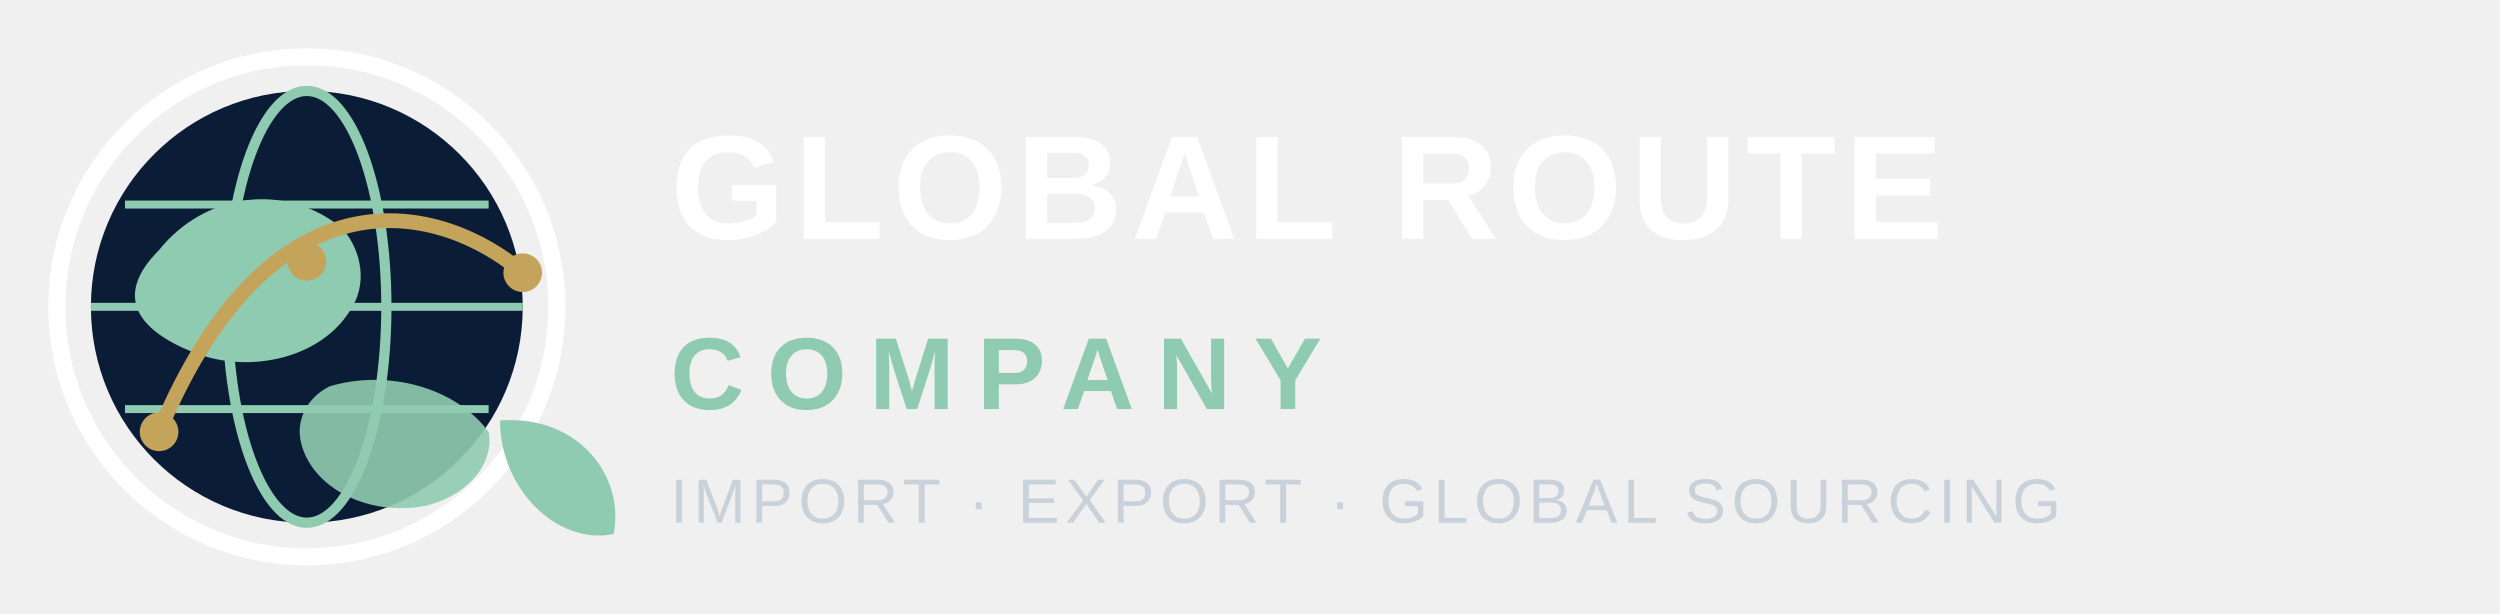
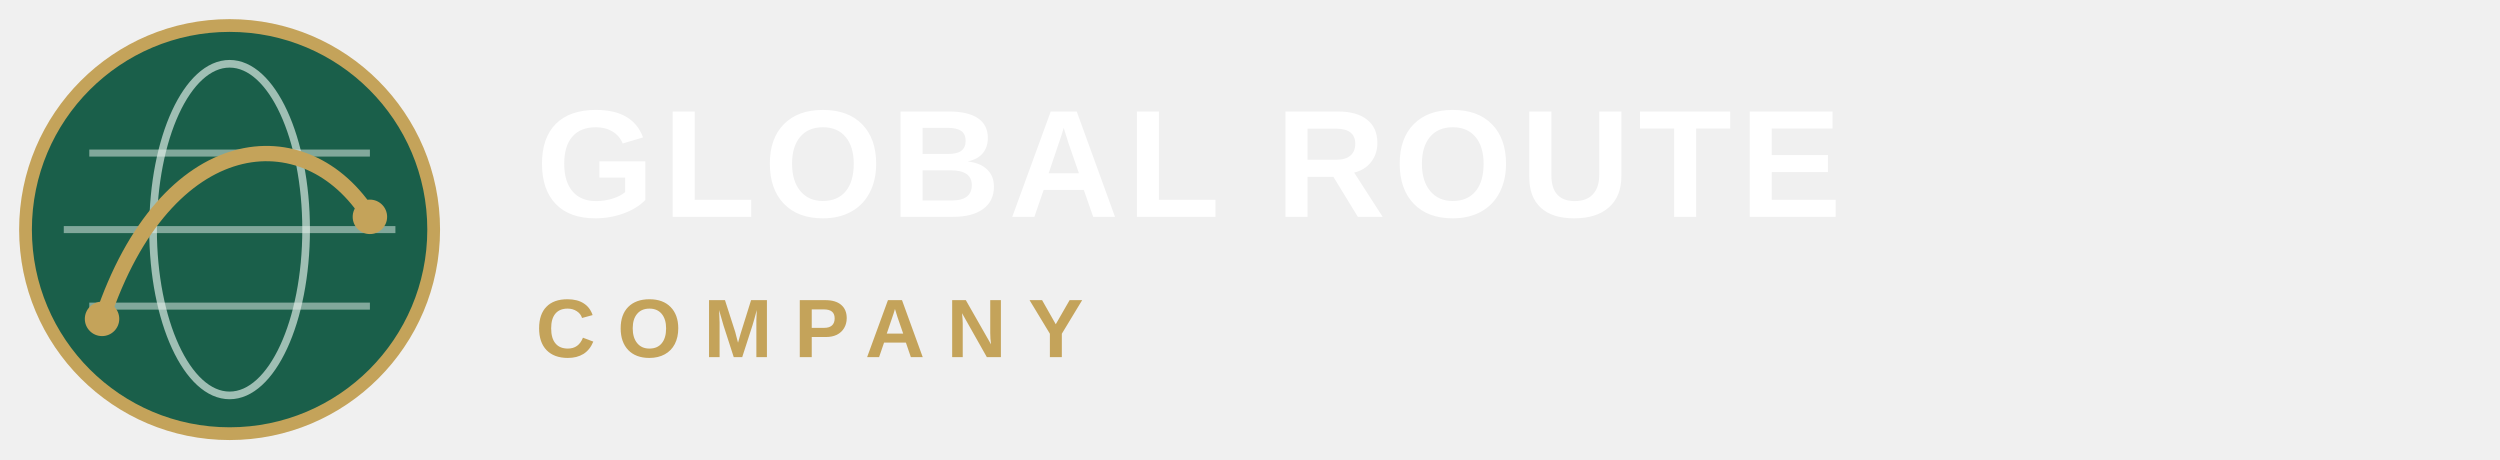
- <svg xmlns="http://www.w3.org/2000/svg" viewBox="0 0 440 108" role="img" aria-label="Global Route Company">
-   <circle cx="54" cy="54" r="44" fill="none" stroke="#FFFFFF" stroke-width="3" />
-   <circle cx="54" cy="54" r="38" fill="#0B1D36" />
-   <ellipse cx="54" cy="54" rx="14" ry="38" fill="none" stroke="#8FCBB0" stroke-width="1.8" />
-   <path d="M16 54h76M22 36h64M22 72h64" fill="none" stroke="#8FCBB0" stroke-width="1.4" />
-   <path d="M28 44c8-10 22-12 32-4 3 3 5 9 2 14-5 9-18 12-28 8s-14-10-6-18z" fill="#8FCBB0" />
-   <path d="M58 68c10-3 22 0 28 8 1 5-3 11-11 13-10 2-20-3-22-11-1-4 1-8 5-10z" fill="#8FCBB0" opacity=".9" />
-   <path d="M28 76 C48 28 78 36 92 48" fill="none" stroke="#C4A35A" stroke-width="2.6" stroke-linecap="round" />
-   <circle cx="28" cy="76" r="3.4" fill="#C4A35A" />
-   <circle cx="54" cy="46" r="3.4" fill="#C4A35A" />
-   <circle cx="92" cy="48" r="3.4" fill="#C4A35A" />
-   <path d="M88 74c14-1 22 10 20 20-10 2-20-8-20-20z" fill="#8FCBB0" />
-   <text x="118" y="42" font-family="Arial, Helvetica, sans-serif" font-size="26" font-weight="700" fill="#FFFFFF" letter-spacing="1.5">GLOBAL ROUTE</text>
-   <text x="118" y="72" font-family="Arial, Helvetica, sans-serif" font-size="18" font-weight="600" fill="#8FCBB0" letter-spacing="4">COMPANY</text>
-   <text x="118" y="92" font-family="Arial, Helvetica, sans-serif" font-size="11" font-weight="500" fill="#C9D2DA" letter-spacing="1">IMPORT · EXPORT · GLOBAL SOURCING</text>
+ <svg xmlns="http://www.w3.org/2000/svg" viewBox="0 0 392 72" role="img" aria-label="Global Route Company">
+   <circle cx="36" cy="36" r="32" fill="#1A5F4A" />
+   <circle cx="36" cy="36" r="32" fill="none" stroke="#C4A35A" stroke-width="2" />
+   <ellipse cx="36" cy="36" rx="12" ry="26" fill="none" stroke="#E7F2EC" stroke-width="1.2" opacity=".65" />
+   <path d="M10 36h52M14 24h44M14 48h44" fill="none" stroke="#E7F2EC" stroke-width="1.1" opacity=".5" />
+   <path d="M16 50C26 20 48 18 58 34" fill="none" stroke="#C4A35A" stroke-width="2.4" stroke-linecap="round" />
+   <circle cx="16" cy="50" r="2.7" fill="#C4A35A" />
+   <circle cx="58" cy="34" r="2.7" fill="#C4A35A" />
+   <text x="84" y="34" font-family="Arial, Helvetica, sans-serif" font-size="24" font-weight="700" fill="#FFFFFF" letter-spacing="1.2">GLOBAL ROUTE</text>
+   <text x="84" y="56" font-family="Arial, Helvetica, sans-serif" font-size="13" font-weight="600" fill="#C4A35A" letter-spacing="3.4">COMPANY</text>
</svg>
